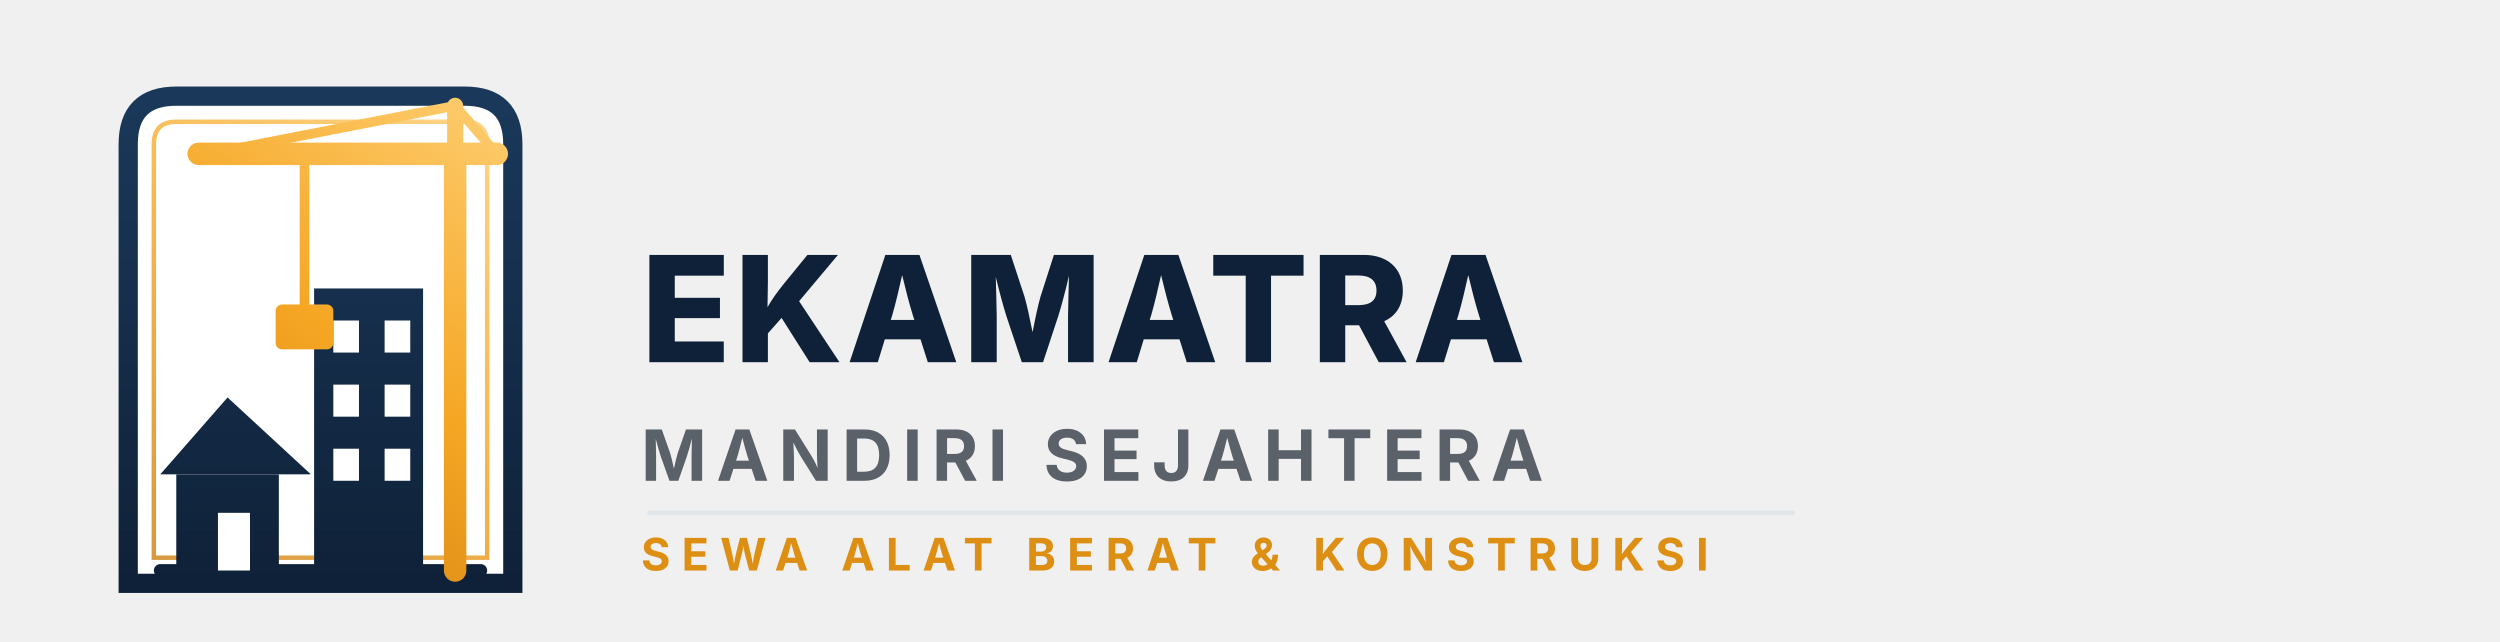
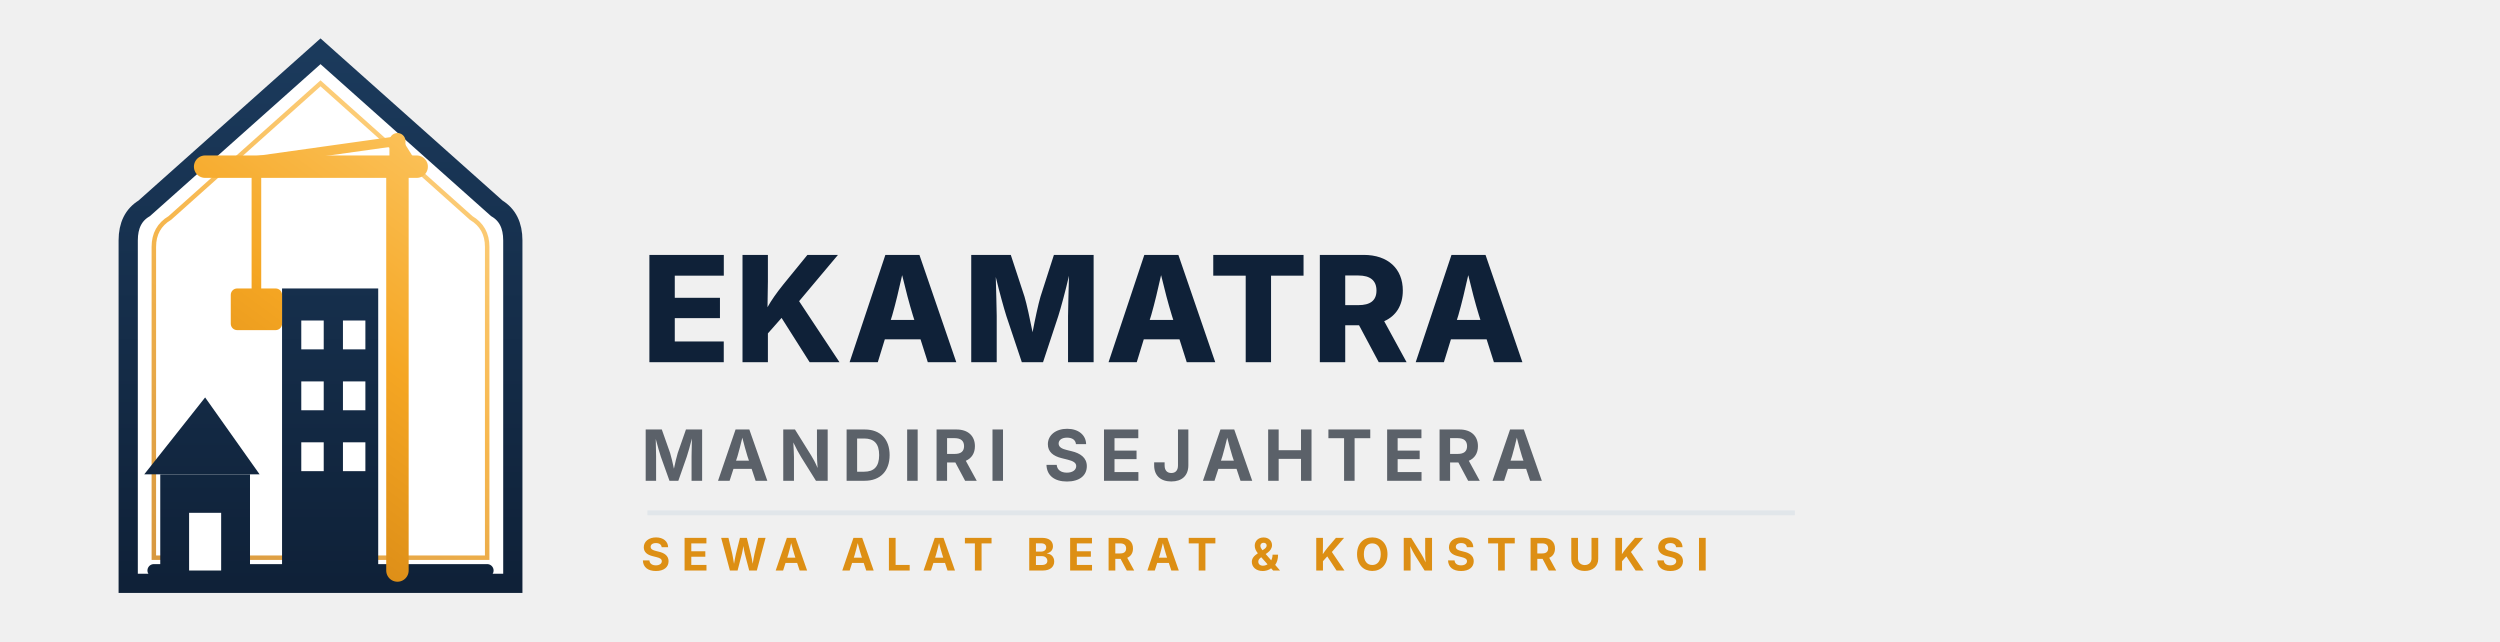
<svg xmlns="http://www.w3.org/2000/svg" viewBox="0 0 780 200">
  <defs>
-     <linearGradient id="goldh" gradientUnits="userSpaceOnUse" x1="40" y1="182" x2="160" y2="20">
+     <linearGradient id="goldh" gradientUnits="userSpaceOnUse" x1="40" y1="182" x2="160" y2="16">
      <stop offset="0%" stop-color="#c97a0e" />
      <stop offset="50%" stop-color="#f5a623" />
      <stop offset="100%" stop-color="#ffd27a" />
    </linearGradient>
-     <linearGradient id="navyh" gradientUnits="userSpaceOnUse" x1="100" y1="20" x2="100" y2="182">
+     <linearGradient id="navyh" gradientUnits="userSpaceOnUse" x1="100" y1="16" x2="100" y2="182">
      <stop offset="0%" stop-color="#1b3a5c" />
      <stop offset="100%" stop-color="#0f2138" />
    </linearGradient>
  </defs>
  <g>
-     <path d="M55,30 Q40,30 40,45 L40,182 L160,182 L160,45 Q160,30 145,30 Z" fill="#ffffff" stroke="url(#navyh)" stroke-width="6" />
-     <path d="M55,38 Q48,38 48,45 L48,174 L152,174 L152,45 Q152,38 145,38 Z" fill="none" stroke="url(#goldh)" stroke-width="1.4" opacity="0.8" />
-     <line x1="50" y1="178" x2="150" y2="178" stroke="url(#navyh)" stroke-width="4" stroke-linecap="round" />
-     <rect x="55" y="148" width="32" height="30" fill="url(#navyh)" />
-     <path d="M50,148 L97,148 L71,124 Z" fill="url(#navyh)" />
-     <rect x="68" y="160" width="10" height="18" fill="#ffffff" />
-     <rect x="98" y="90" width="34" height="88" fill="url(#navyh)" />
+     <path d="M100,16 L155,65 Q160,68 160,75 L160,182 L40,182 L40,75 Q40,68 45,65 Z" fill="#ffffff" stroke="url(#navyh)" stroke-width="6" />
+     <path d="M100,26 L147,68 Q152,71 152,77 L152,174 L48,174 L48,77 Q48,71 53,68 Z" fill="none" stroke="url(#goldh)" stroke-width="1.4" opacity="0.8" />
+     <line x1="48" y1="178" x2="152" y2="178" stroke="url(#navyh)" stroke-width="4" stroke-linecap="round" />
+     <rect x="50" y="148" width="28" height="30" fill="url(#navyh)" />
+     <path d="M45,148 L81,148 L64,124 Z" fill="url(#navyh)" />
+     <rect x="59" y="160" width="10" height="18" fill="#ffffff" />
+     <rect x="88" y="90" width="30" height="88" fill="url(#navyh)" />
    <g fill="#ffffff">
-       <rect x="104" y="100" width="8" height="10" />
-       <rect x="120" y="100" width="8" height="10" />
-       <rect x="104" y="120" width="8" height="10" />
-       <rect x="120" y="120" width="8" height="10" />
-       <rect x="104" y="140" width="8" height="10" />
-       <rect x="120" y="140" width="8" height="10" />
+       <rect x="94" y="100" width="7" height="9" />
+       <rect x="107" y="100" width="7" height="9" />
+       <rect x="94" y="119" width="7" height="9" />
+       <rect x="107" y="119" width="7" height="9" />
+       <rect x="94" y="138" width="7" height="9" />
+       <rect x="107" y="138" width="7" height="9" />
    </g>
-     <line x1="142" y1="178" x2="142" y2="48" stroke="url(#goldh)" stroke-width="7" stroke-linecap="round" />
-     <line x1="62" y1="48" x2="155" y2="48" stroke="url(#goldh)" stroke-width="7" stroke-linecap="round" />
-     <line x1="142" y1="48" x2="142" y2="33" stroke="url(#goldh)" stroke-width="5" stroke-linecap="round" />
-     <path d="M142,33 L65,48 M142,33 L155,48" fill="none" stroke="url(#goldh)" stroke-width="3" stroke-linecap="round" />
-     <line x1="95" y1="48" x2="95" y2="95" stroke="url(#goldh)" stroke-width="3" stroke-linecap="round" />
-     <rect x="86" y="95" width="18" height="14" rx="2" fill="url(#goldh)" />
+     <line x1="124" y1="178" x2="124" y2="52" stroke="url(#goldh)" stroke-width="7" stroke-linecap="round" />
+     <line x1="64" y1="52" x2="130" y2="52" stroke="url(#goldh)" stroke-width="7" stroke-linecap="round" />
+     <line x1="124" y1="52" x2="124" y2="44" stroke="url(#goldh)" stroke-width="5" stroke-linecap="round" />
+     <path d="M124,44 L67,52 M124,44 L129,52" fill="none" stroke="url(#goldh)" stroke-width="3" stroke-linecap="round" />
+     <line x1="80" y1="52" x2="80" y2="90" stroke="url(#goldh)" stroke-width="3" stroke-linecap="round" />
+     <rect x="72" y="90" width="16" height="13" rx="2" fill="url(#goldh)" />
  </g>
  <text x="200" y="113" font-family="Inter, Arial, sans-serif" font-weight="800" font-size="46" letter-spacing="1" fill="#0f2138">EKAMATRA</text>
  <text x="200" y="150" font-family="Inter, Arial, sans-serif" font-weight="700" font-size="22" letter-spacing="3" fill="#5b6169">MANDIRI SEJAHTERA</text>
  <text x="200" y="178" font-family="Inter, Arial, sans-serif" font-weight="700" font-size="14" letter-spacing="3.5" fill="#dd8f14">SEWA ALAT BERAT &amp; KONSTRUKSI</text>
  <line x1="202" y1="160" x2="560" y2="160" stroke="#e1e6ea" stroke-width="1.5" />
</svg>
